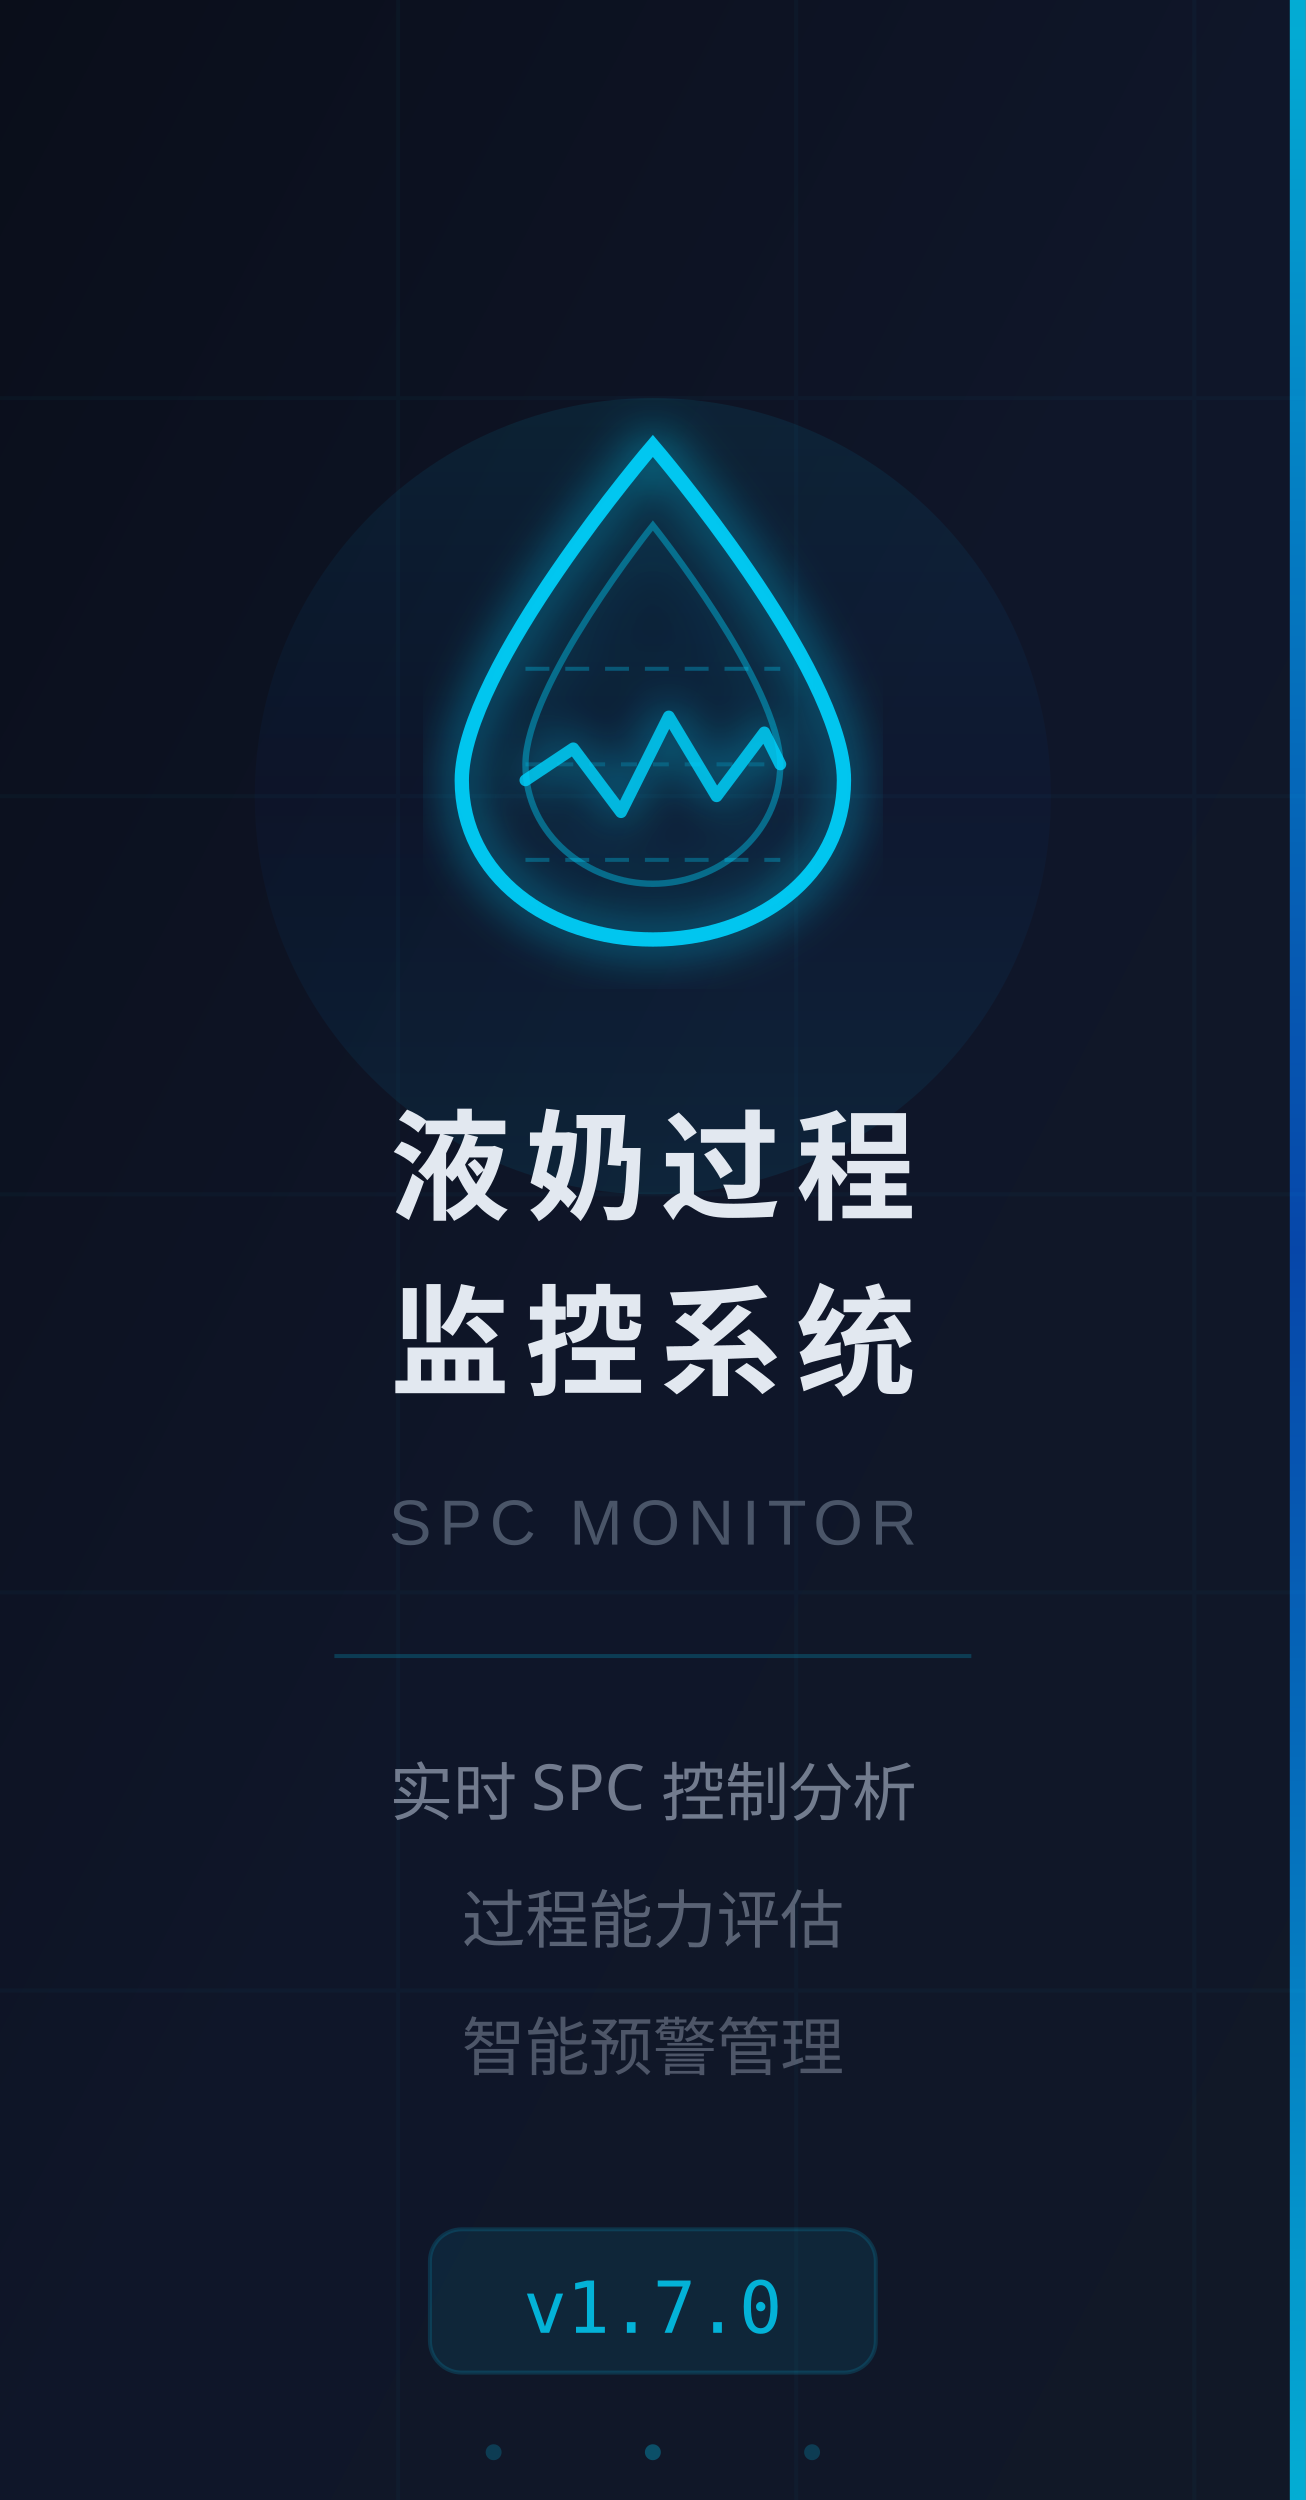
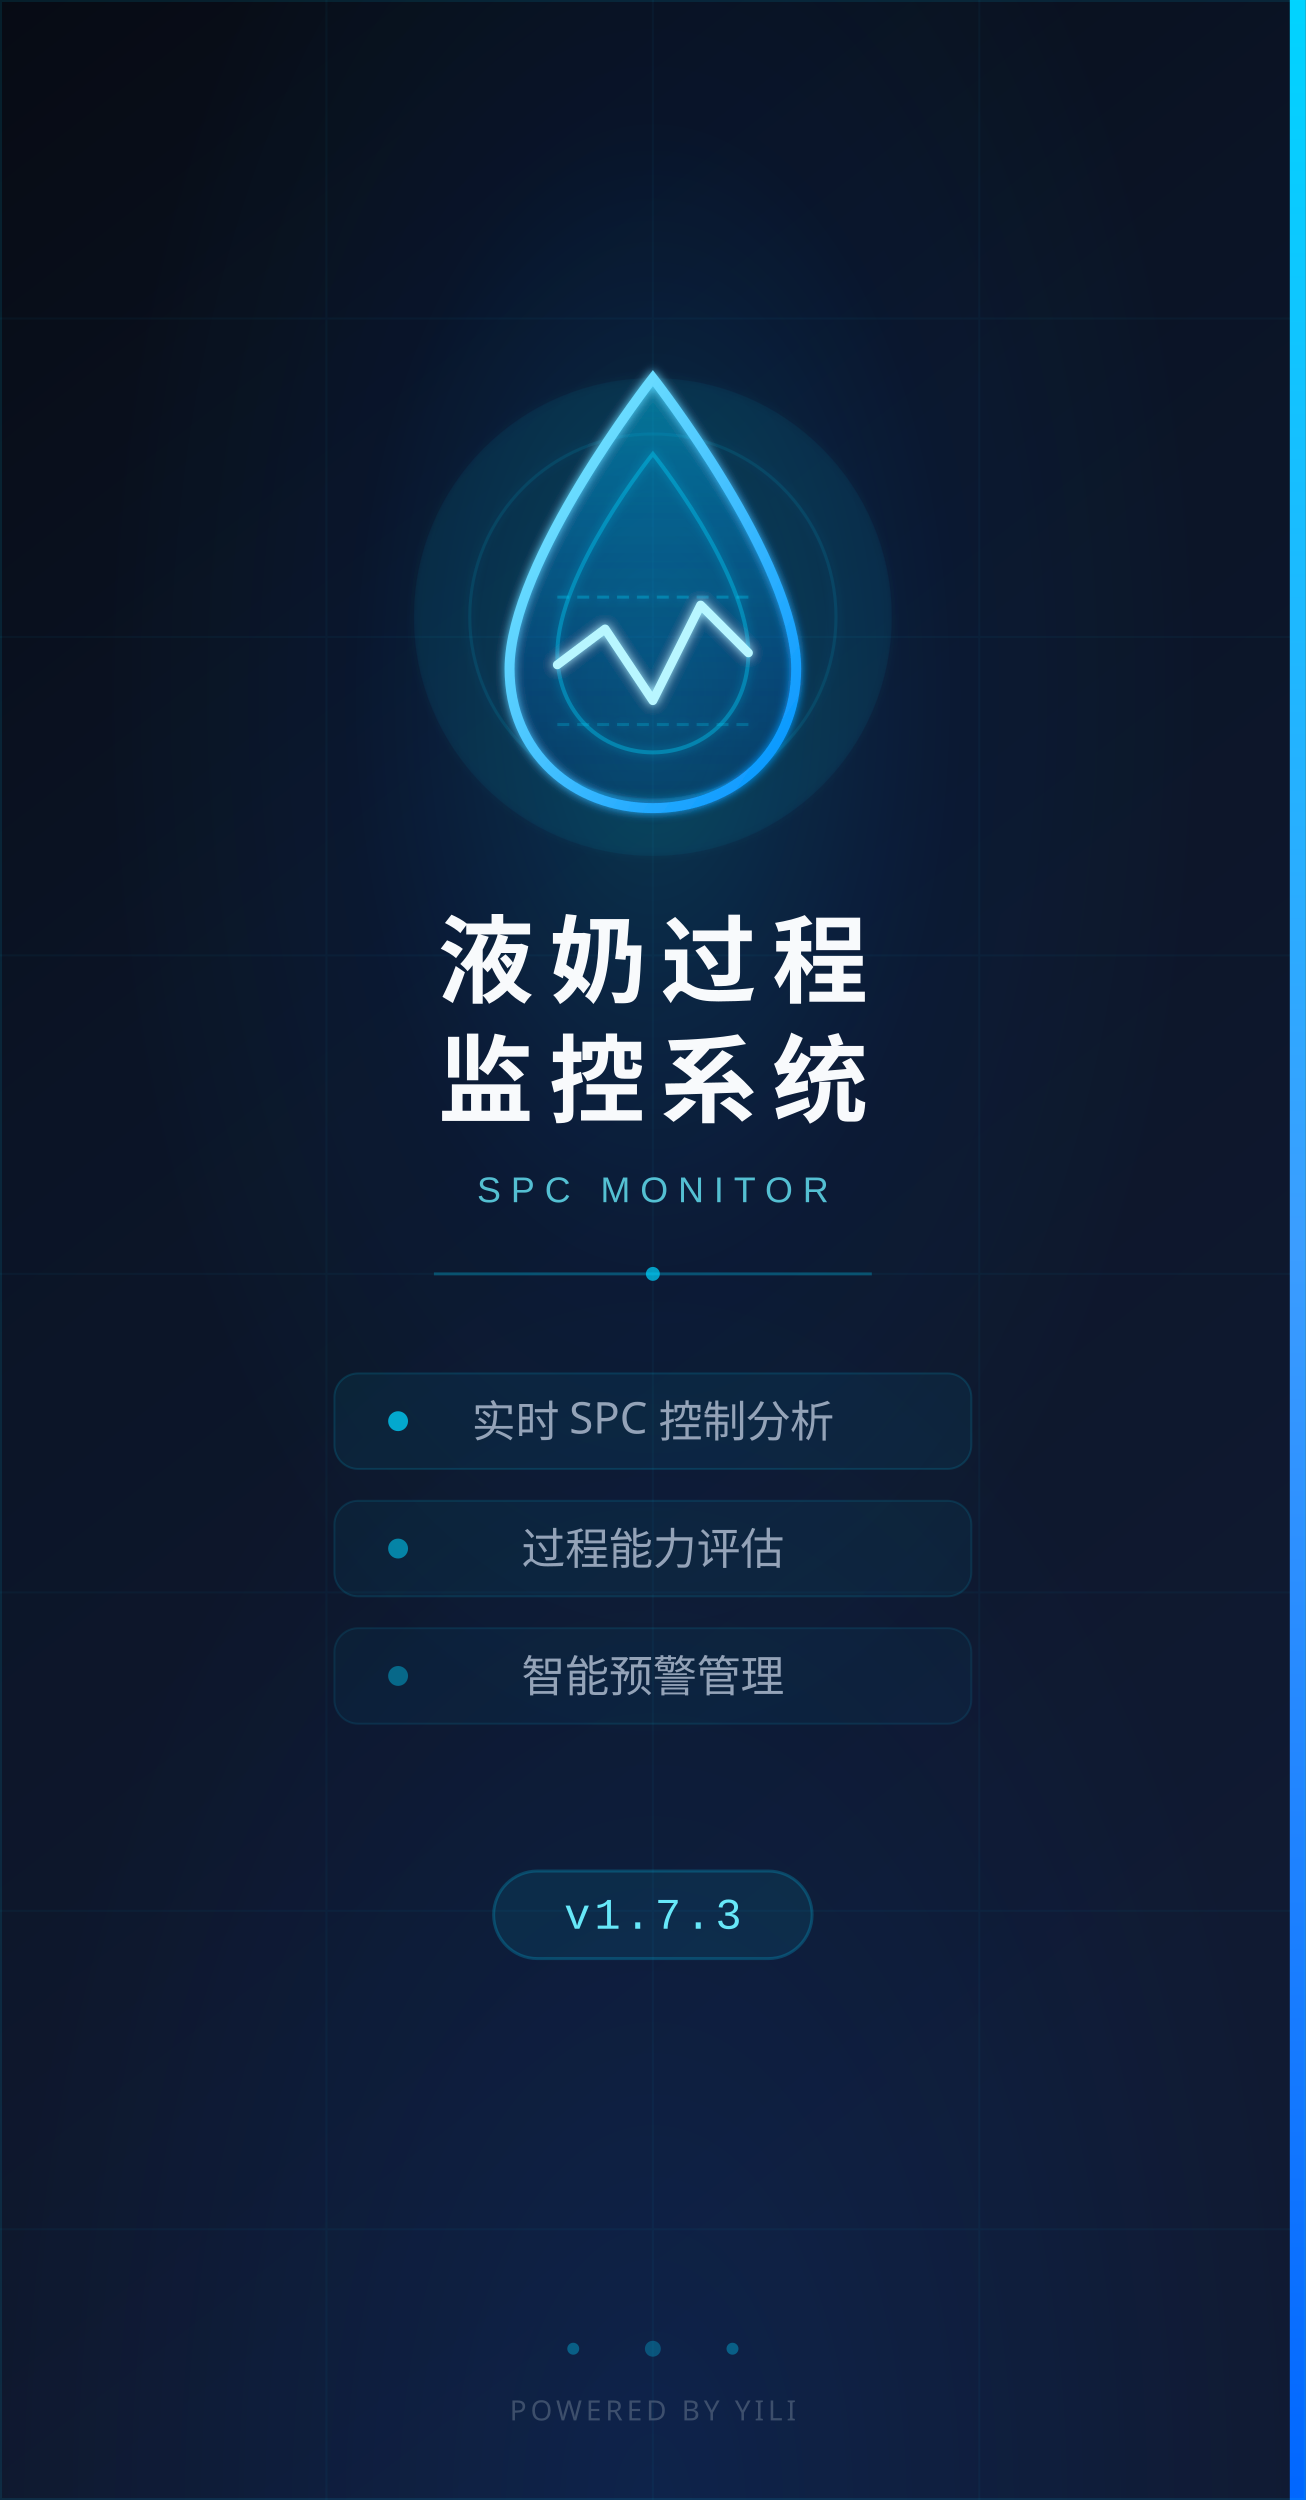
- <svg xmlns="http://www.w3.org/2000/svg" width="164" height="314" viewBox="0 0 164 314">
+ <svg xmlns="http://www.w3.org/2000/svg" width="656" height="1256" viewBox="0 0 656 1256">
  <defs>
-     <linearGradient id="sidebarBg" x1="0%" y1="0%" x2="100%" y2="100%">
-       <stop offset="0%" stop-color="#0a0e1a" />
-       <stop offset="50%" stop-color="#0f1629" />
-       <stop offset="100%" stop-color="#111827" />
+     <linearGradient id="bg" x1="0%" y1="0%" x2="40%" y2="100%">
+       <stop offset="0%" stop-color="#070b14" />
+       <stop offset="40%" stop-color="#0b1426" />
+       <stop offset="100%" stop-color="#101a32" />
    </linearGradient>
-     <linearGradient id="accentV" x1="0%" y1="0%" x2="0%" y2="100%">
-       <stop offset="0%" stop-color="#00d4ff" stop-opacity="0.8" />
-       <stop offset="50%" stop-color="#0066ff" stop-opacity="0.6" />
-       <stop offset="100%" stop-color="#00d4ff" stop-opacity="0.8" />
+     <linearGradient id="stripe" x1="0%" y1="0%" x2="0%" y2="100%">
+       <stop offset="0%" stop-color="#00d4ff" />
+       <stop offset="50%" stop-color="#3b9dff" />
+       <stop offset="100%" stop-color="#0066ff" />
    </linearGradient>
-     <linearGradient id="glow" x1="50%" y1="0%" x2="50%" y2="100%">
-       <stop offset="0%" stop-color="#00d4ff" stop-opacity="0.08" />
-       <stop offset="50%" stop-color="#0066ff" stop-opacity="0.03" />
-       <stop offset="100%" stop-color="#00d4ff" stop-opacity="0.08" />
+     <linearGradient id="markStroke" x1="0%" y1="0%" x2="100%" y2="100%">
+       <stop offset="0%" stop-color="#8af3ff" />
+       <stop offset="100%" stop-color="#0090ff" />
    </linearGradient>
-     <filter id="softGlow">
-       <feGaussianBlur stdDeviation="3" result="blur" />
+     <linearGradient id="markFill" x1="0%" y1="0%" x2="0%" y2="100%">
+       <stop offset="0%" stop-color="#00d4ff" stop-opacity="0.24" />
+       <stop offset="100%" stop-color="#0066ff" stop-opacity="0.04" />
+     </linearGradient>
+     <radialGradient id="halo" cx="50%" cy="28%" r="42%">
+       <stop offset="0%" stop-color="#00d4ff" stop-opacity="0.2" />
+       <stop offset="55%" stop-color="#0066ff" stop-opacity="0.05" />
+       <stop offset="100%" stop-color="#00d4ff" stop-opacity="0" />
+     </radialGradient>
+     <radialGradient id="bottomGlow" cx="50%" cy="100%" r="50%">
+       <stop offset="0%" stop-color="#0066ff" stop-opacity="0.12" />
+       <stop offset="100%" stop-color="#0066ff" stop-opacity="0" />
+     </radialGradient>
+     <filter id="soft" x="-30%" y="-30%" width="160%" height="160%">
+       <feGaussianBlur stdDeviation="2.5" result="b" />
      <feMerge>
-         <feMergeNode in="blur" />
+         <feMergeNode in="b" />
        <feMergeNode in="SourceGraphic" />
      </feMerge>
    </filter>
  </defs>
-   <rect width="164" height="314" fill="url(#sidebarBg)" />
-   <rect x="162" y="0" width="2" height="314" fill="url(#accentV)" />
-   <g opacity="0.03" stroke="#00d4ff" stroke-width="0.5">
-     <line x1="0" y1="50" x2="164" y2="50" />
-     <line x1="0" y1="100" x2="164" y2="100" />
-     <line x1="0" y1="150" x2="164" y2="150" />
-     <line x1="0" y1="200" x2="164" y2="200" />
-     <line x1="0" y1="250" x2="164" y2="250" />
-     <line x1="50" y1="0" x2="50" y2="314" />
-     <line x1="100" y1="0" x2="100" y2="314" />
-     <line x1="150" y1="0" x2="150" y2="314" />
+   <rect width="656" height="1256" fill="url(#bg)" />
+   <rect width="656" height="1256" fill="url(#halo)" />
+   <rect width="656" height="1256" fill="url(#bottomGlow)" />
+   <g opacity="0.04" stroke="#00d4ff" stroke-width="1">
+     <path d="M0 160H656M0 320H656M0 480H656M0 640H656M0 800H656M0 960H656M0 1120H656" />
+     <path d="M164 0V1256M328 0V1256M492 0V1256" />
  </g>
-   <circle cx="82" cy="100" r="50" fill="url(#glow)" />
-   <g transform="translate(82, 88)" filter="url(#softGlow)">
-     <path d="M0 -32 C0 -32 24 -4 24 10 C24 22 13 30 0 30 C-13 30 -24 22 -24 10 C-24 -4 0 -32 0 -32Z" fill="none" stroke="#00d4ff" stroke-width="1.8" opacity="0.9" />
-     <path d="M0 -22 C0 -22 16 -2 16 8 C16 17 8 23 0 23 C-8 23 -16 17 -16 8 C-16 -2 0 -22 0 -22Z" fill="rgba(0,212,255,0.05)" stroke="#00d4ff" stroke-width="0.8" opacity="0.4" />
-     <path d="M-16 10 L-10 6 L-4 14 L2 2 L8 12 L14 4 L16 8" fill="none" stroke="#00d4ff" stroke-width="1.5" stroke-linecap="round" stroke-linejoin="round" opacity="0.8" />
-     <line x1="-16" y1="-4" x2="16" y2="-4" stroke="#00d4ff" stroke-width="0.5" opacity="0.3" stroke-dasharray="3 2" />
-     <line x1="-16" y1="20" x2="16" y2="20" stroke="#00d4ff" stroke-width="0.5" opacity="0.3" stroke-dasharray="3 2" />
-     <line x1="-16" y1="8" x2="16" y2="8" stroke="#00d4ff" stroke-width="0.5" opacity="0.2" stroke-dasharray="2 2" />
+   <rect x="648" y="0" width="8" height="1256" fill="url(#stripe)" />
+   <rect x="0" y="0" width="656" height="1256" fill="none" stroke="rgba(0,212,255,0.1)" stroke-width="2" />
+   <g transform="translate(328, 300)" filter="url(#soft)">
+     <circle cx="0" cy="10" r="120" fill="rgba(0,212,255,0.05)" />
+     <circle cx="0" cy="10" r="92" fill="none" stroke="rgba(0,212,255,0.1)" stroke-width="1.5" />
+     <path d="M0 -110 C0 -110 72 -18 72 36 C72 78 40 106 0 106 C-40 106 -72 78 -72 36 C-72 -18 0 -110 0 -110Z" fill="url(#markFill)" stroke="url(#markStroke)" stroke-width="5" />
+     <path d="M0 -72 C0 -72 48 -12 48 28 C48 58 26 78 0 78 C-26 78 -48 58 -48 28 C-48 -12 0 -72 0 -72Z" fill="none" stroke="#00d4ff" stroke-width="2" opacity="0.35" />
+     <path d="M-48 34 L-24 16 L0 52 L24 4 L48 28" fill="none" stroke="#b8f6ff" stroke-width="4.5" stroke-linecap="round" stroke-linejoin="round" />
+     <line x1="-48" y1="0" x2="48" y2="0" stroke="#00d4ff" stroke-width="1.5" opacity="0.3" stroke-dasharray="6 4" />
+     <line x1="-48" y1="64" x2="48" y2="64" stroke="#00d4ff" stroke-width="1.5" opacity="0.22" stroke-dasharray="6 4" />
  </g>
-   <text x="82" y="152" font-family="Microsoft YaHei, PingFang SC, sans-serif" font-size="15" font-weight="700" fill="#e2e8f0" text-anchor="middle" letter-spacing="2">液奶过程</text>
-   <text x="82" y="174" font-family="Microsoft YaHei, PingFang SC, sans-serif" font-size="15" font-weight="700" fill="#e2e8f0" text-anchor="middle" letter-spacing="2">监控系统</text>
-   <text x="82" y="194" font-family="Segoe UI, Arial, sans-serif" font-size="8" fill="#4a5568" text-anchor="middle" letter-spacing="1">SPC MONITOR</text>
-   <line x1="42" y1="208" x2="122" y2="208" stroke="rgba(0,212,255,0.2)" stroke-width="0.5" />
-   <g font-family="Microsoft YaHei, PingFang SC, sans-serif" font-size="8" fill="#8b95a7" text-anchor="middle">
-     <text x="82" y="228" opacity="0.8">实时 SPC 控制分析</text>
-     <text x="82" y="244" opacity="0.6">过程能力评估</text>
-     <text x="82" y="260" opacity="0.5">智能预警管理</text>
+   <text x="328" y="500" font-family="Microsoft YaHei UI, Microsoft YaHei, PingFang SC, sans-serif" font-size="48" font-weight="700" fill="#f8fafc" text-anchor="middle" letter-spacing="8">液奶过程</text>
+   <text x="328" y="560" font-family="Microsoft YaHei UI, Microsoft YaHei, PingFang SC, sans-serif" font-size="48" font-weight="700" fill="#f8fafc" text-anchor="middle" letter-spacing="8">监控系统</text>
+   <text x="328" y="604" font-family="Segoe UI, Arial, sans-serif" font-size="18" font-weight="500" fill="#67e8f9" text-anchor="middle" letter-spacing="5" opacity="0.8">SPC MONITOR</text>
+   <line x1="218" y1="640" x2="438" y2="640" stroke="rgba(0,212,255,0.28)" stroke-width="1.5" />
+   <circle cx="328" cy="640" r="3.5" fill="#00d4ff" opacity="0.7" />
+   <g font-family="Microsoft YaHei UI, Microsoft YaHei, sans-serif" font-size="22" fill="#94a3b8">
+     <g transform="translate(0, 690)">
+       <rect x="168" y="0" width="320" height="48" rx="12" fill="rgba(0,212,255,0.06)" stroke="rgba(0,212,255,0.14)" />
+       <circle cx="200" cy="24" r="5" fill="#00d4ff" opacity="0.75" />
+       <text x="328" y="32" text-anchor="middle">实时 SPC 控制分析</text>
+     </g>
+     <g transform="translate(0, 754)">
+       <rect x="168" y="0" width="320" height="48" rx="12" fill="rgba(0,212,255,0.05)" stroke="rgba(0,212,255,0.12)" />
+       <circle cx="200" cy="24" r="5" fill="#00d4ff" opacity="0.55" />
+       <text x="328" y="32" text-anchor="middle">过程能力评估</text>
+     </g>
+     <g transform="translate(0, 818)">
+       <rect x="168" y="0" width="320" height="48" rx="12" fill="rgba(0,212,255,0.04)" stroke="rgba(0,212,255,0.1)" />
+       <circle cx="200" cy="24" r="5" fill="#00d4ff" opacity="0.4" />
+       <text x="328" y="32" text-anchor="middle">智能预警管理</text>
+     </g>
  </g>
-   <rect x="54" y="280" width="56" height="18" rx="4" fill="rgba(0,212,255,0.08)" stroke="rgba(0,212,255,0.15)" stroke-width="0.5" />
-   <text x="82" y="293" font-family="monospace" font-size="9" fill="#00d4ff" text-anchor="middle" opacity="0.8">v1.7.0</text>
-   <circle cx="62" cy="308" r="1" fill="#00d4ff" opacity="0.2" />
-   <circle cx="82" cy="308" r="1" fill="#00d4ff" opacity="0.3" />
-   <circle cx="102" cy="308" r="1" fill="#00d4ff" opacity="0.2" />
+   <rect x="248" y="940" width="160" height="44" rx="22" fill="rgba(0,212,255,0.08)" stroke="rgba(0,212,255,0.22)" stroke-width="1.5" />
+   <text x="328" y="969" font-family="Consolas, Courier New, monospace" font-size="22" fill="#67e8f9" text-anchor="middle" letter-spacing="2">v1.7.3</text>
+   <g opacity="0.35">
+     <circle cx="288" cy="1180" r="3" fill="#00d4ff" />
+     <circle cx="328" cy="1180" r="4" fill="#00d4ff" opacity="0.8" />
+     <circle cx="368" cy="1180" r="3" fill="#00d4ff" />
+   </g>
+   <text x="328" y="1216" font-family="Microsoft YaHei UI, Microsoft YaHei, sans-serif" font-size="14" fill="#64748b" text-anchor="middle" letter-spacing="2" opacity="0.55">POWERED BY YILI</text>
</svg>
